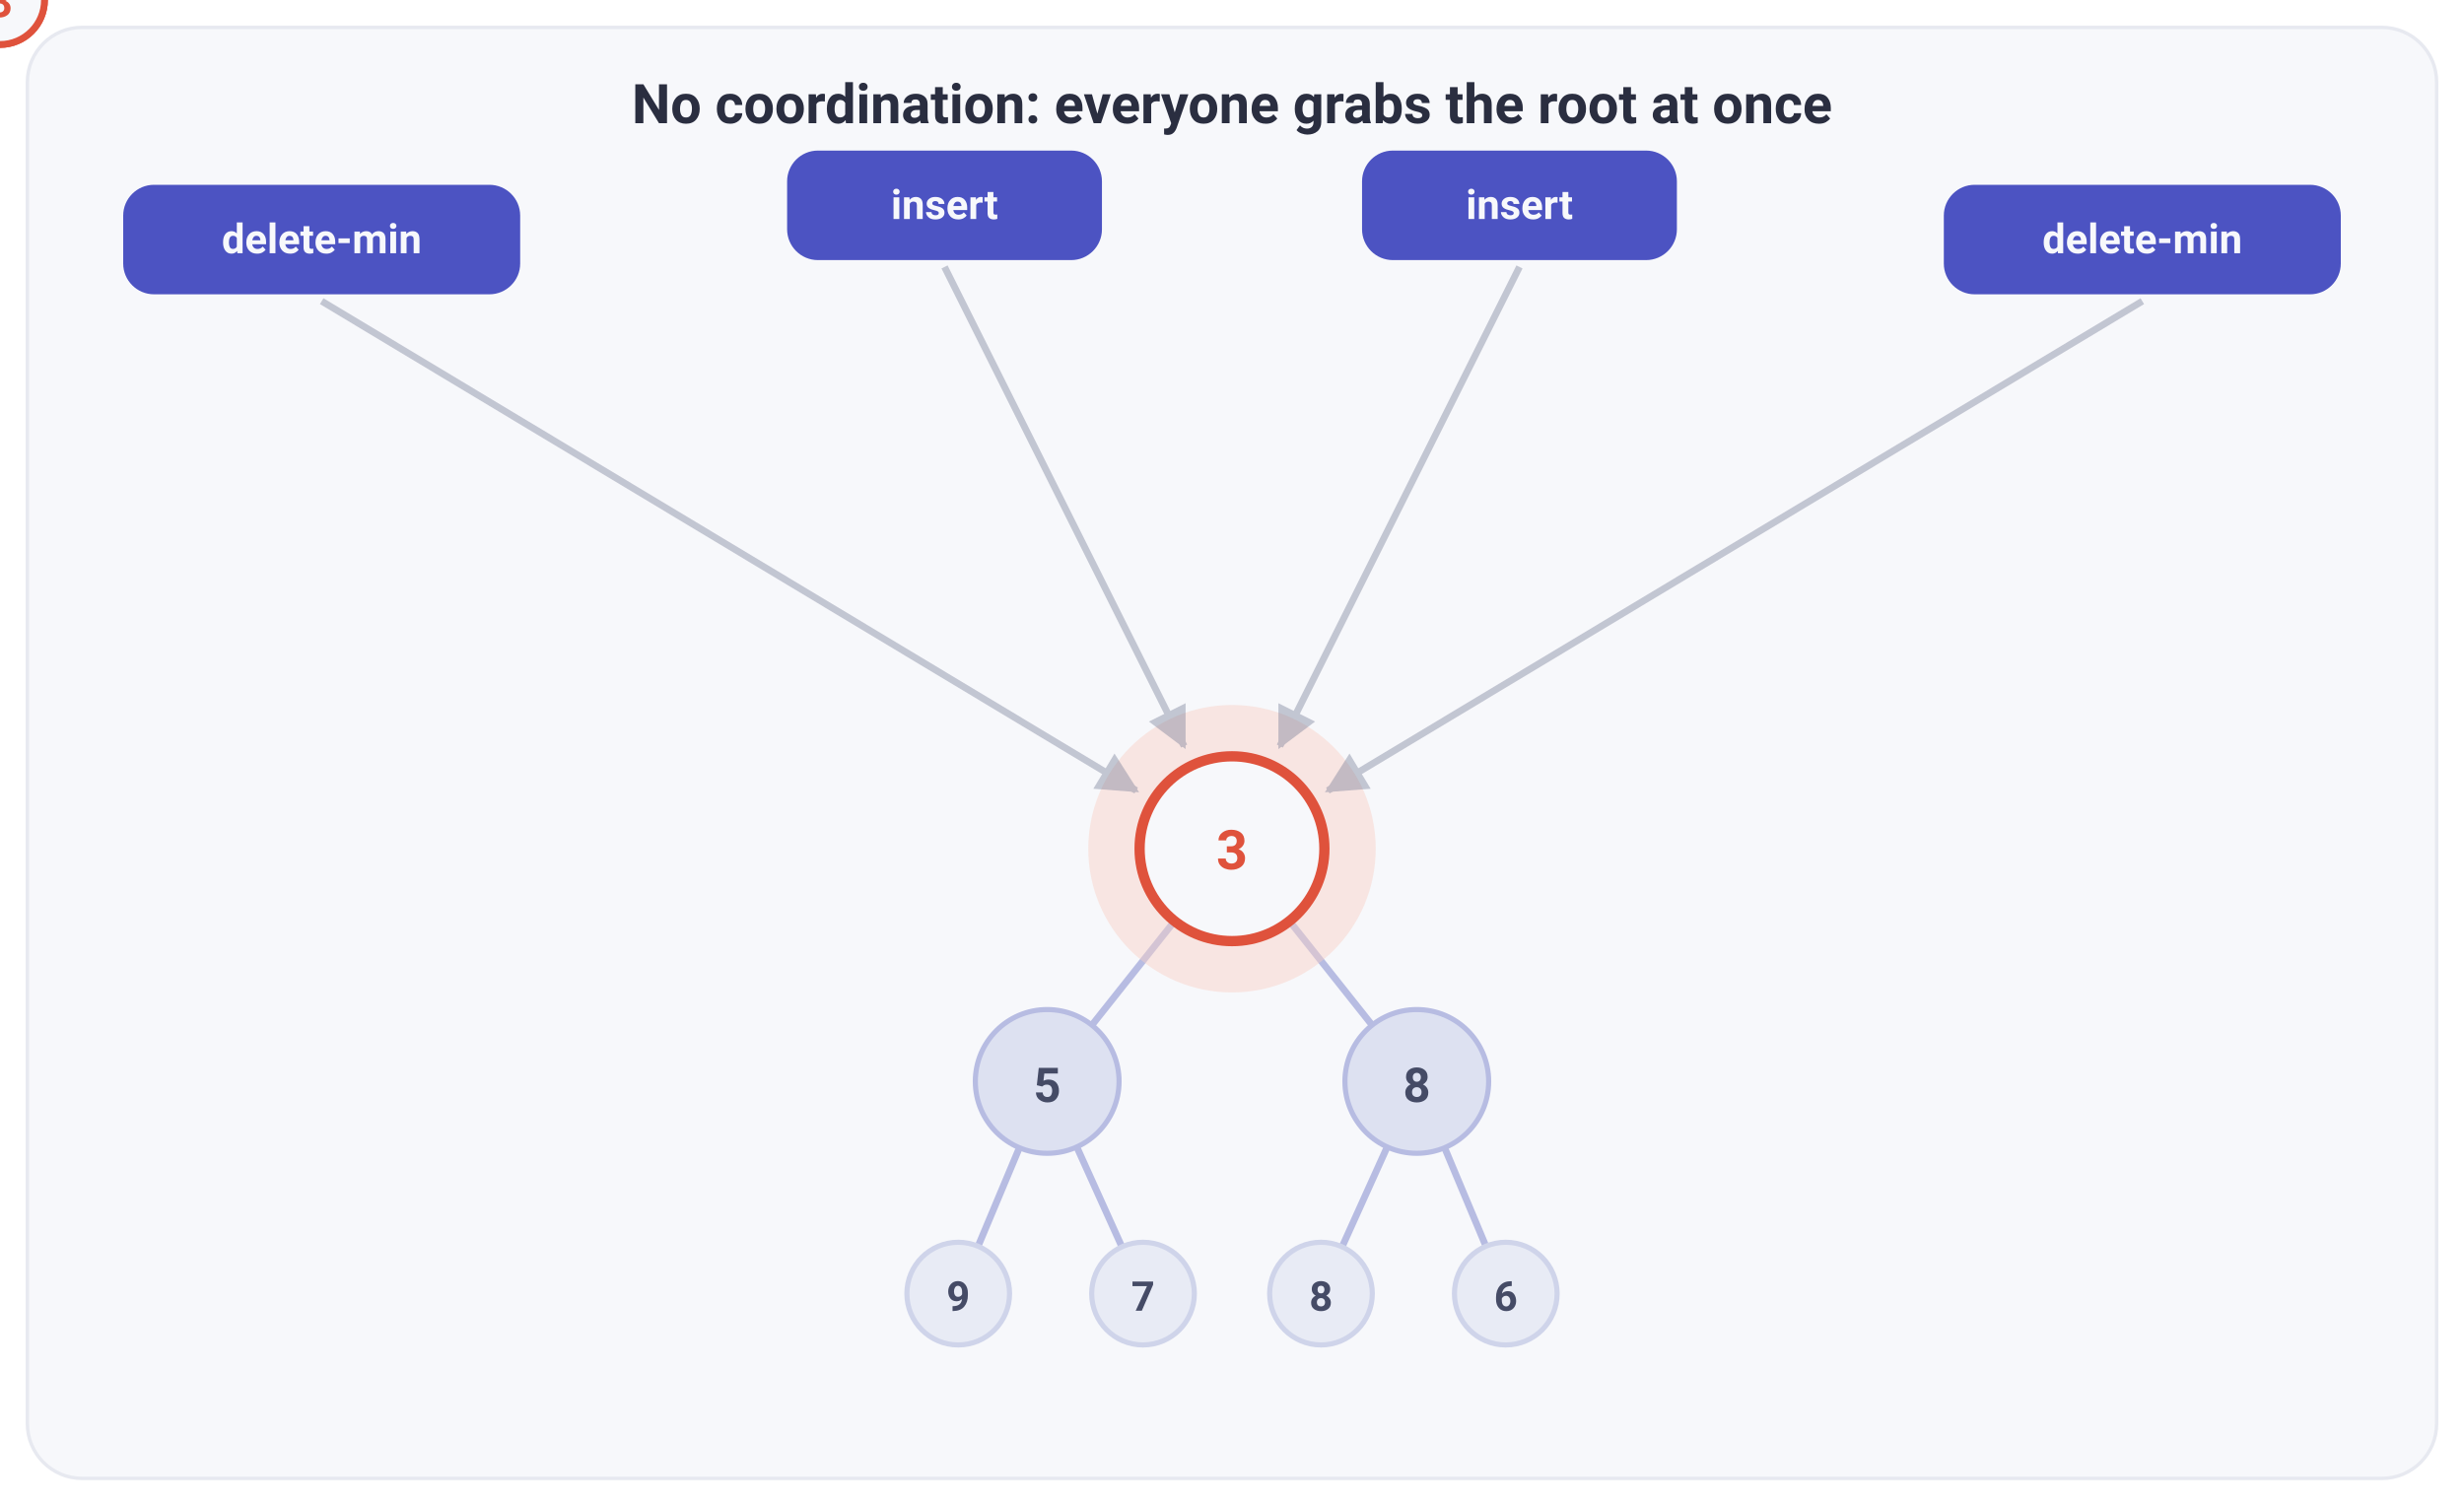
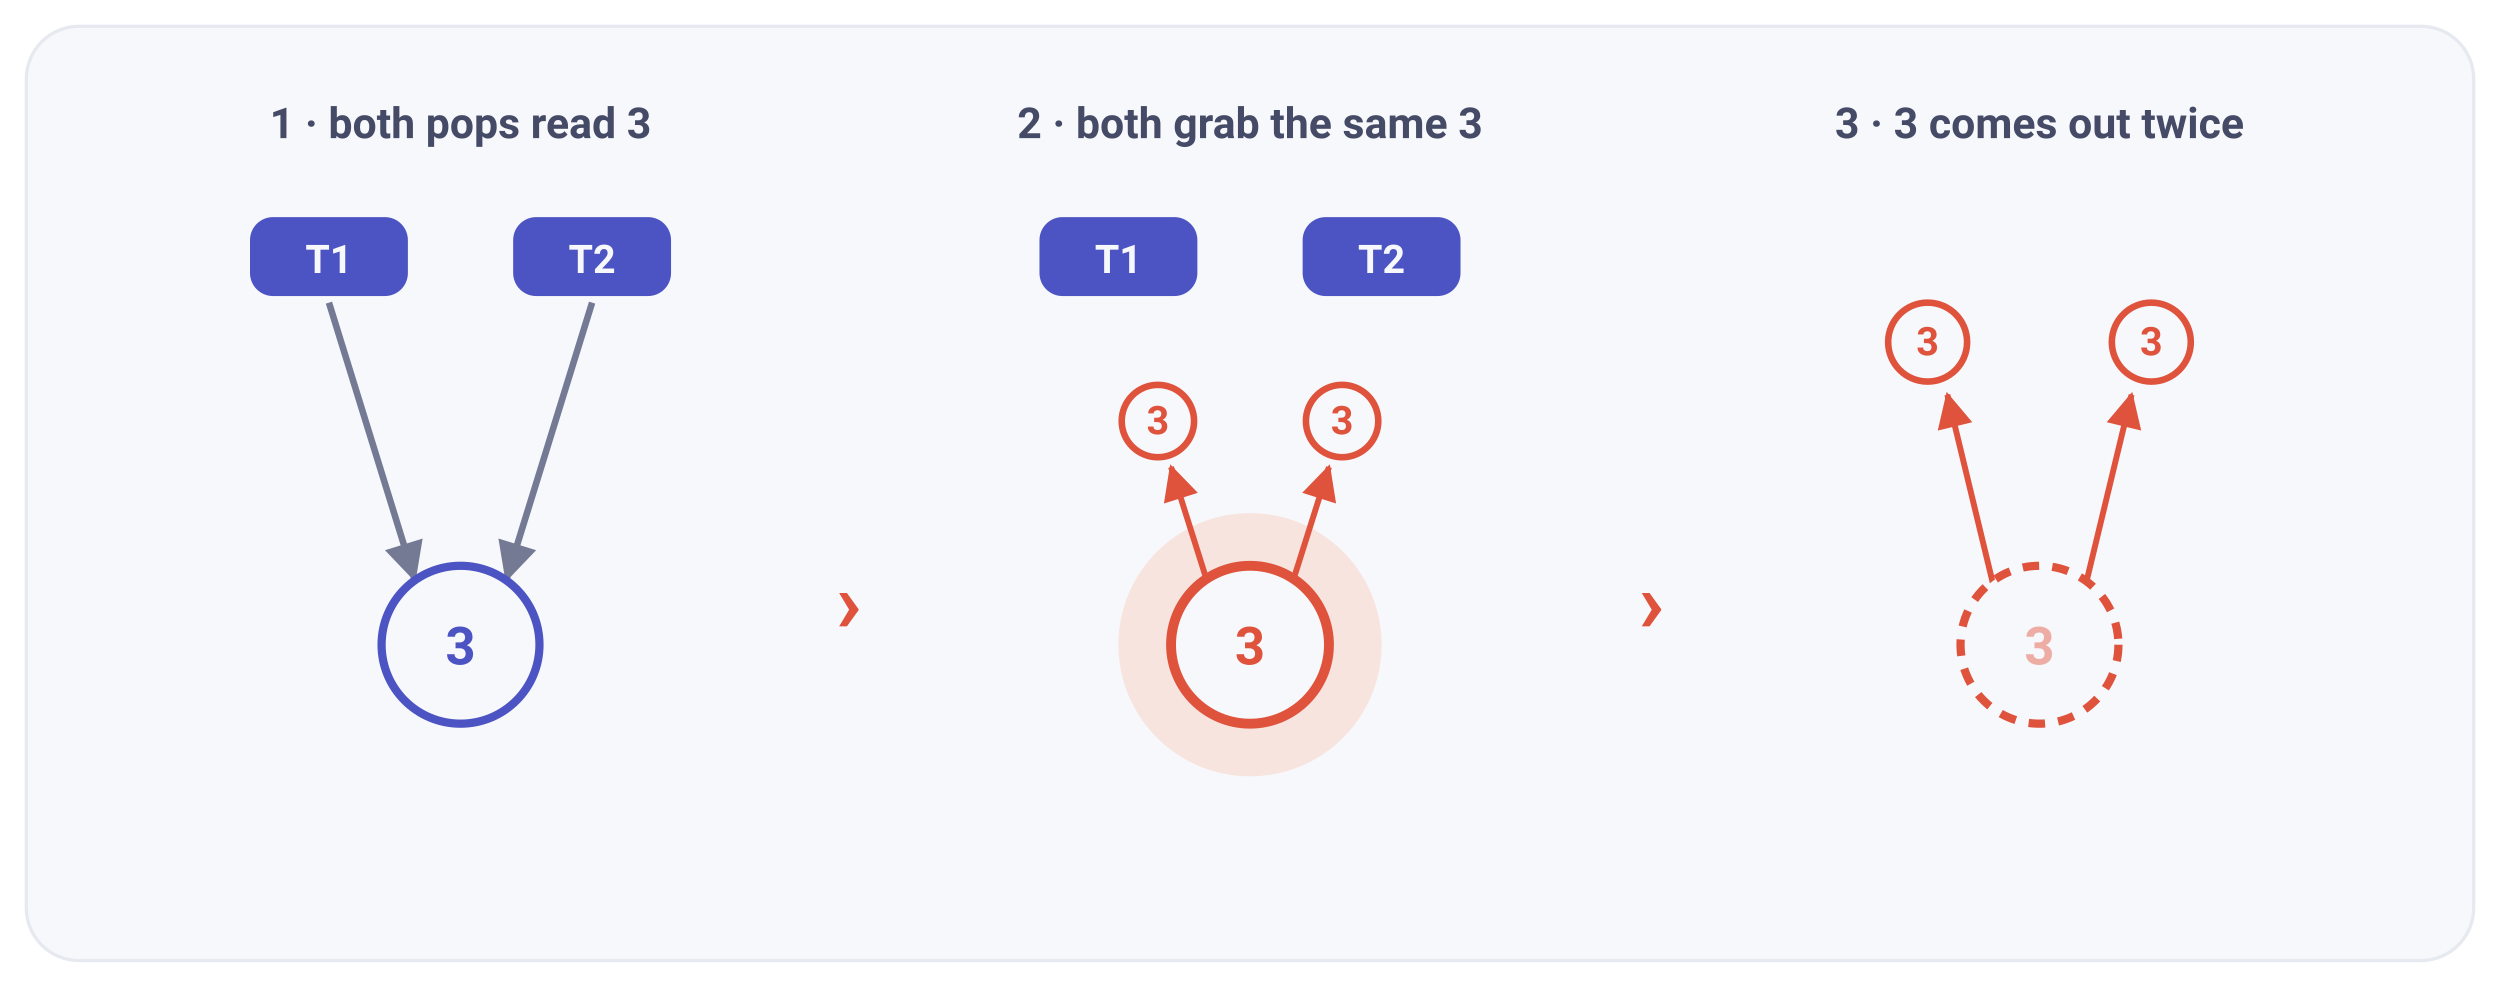
- <svg xmlns="http://www.w3.org/2000/svg" viewBox="0 0 720 440" font-family="-apple-system, BlinkMacSystemFont, 'Segoe UI', Roboto, Helvetica, Arial, sans-serif">
+ <svg xmlns="http://www.w3.org/2000/svg" viewBox="0 0 760 300" font-family="-apple-system, BlinkMacSystemFont, 'Segoe UI', Roboto, Helvetica, Arial, sans-serif">
  <style>
    .bg   { fill: oklch(0.985 0.005 255); }
    .ttl  { fill: oklch(0.30 0.03 265); }
-     .edge { stroke: oklch(0.82 0.025 266); }
+     .step { fill: oklch(0.44 0.03 265); }
+     .th   { fill: oklch(0.52 0.13 266); }
+     .ths  { stroke: oklch(0.52 0.13 266); }
+     .onc  { fill: oklch(0.98 0.005 255); }
    .muts { stroke: oklch(0.58 0.02 262); }
-     .leaf { fill: oklch(0.94 0.012 262); stroke: oklch(0.86 0.02 264); }
-     .child{ fill: oklch(0.90 0.014 264); stroke: oklch(0.82 0.025 266); }
-     .nlab { fill: oklch(0.42 0.03 265); }
-     .th   { fill: oklch(0.52 0.13 266); }
-     .tok  { fill: oklch(0.52 0.13 266); }
-     .onc  { fill: oklch(0.98 0.005 255); }
    .acc  { fill: oklch(0.62 0.19 27); }
    .accs { stroke: oklch(0.62 0.19 27); }
    .halo { fill: oklch(0.90 0.07 30); }
    .rootf{ fill: oklch(0.985 0.005 255); }
-     @media (prefers-reduced-motion: reduce) { .flow, .pulse { display: none; } }
+     .faint{ opacity: 0.35; }
  </style>
  <defs>
    <marker id="ah" markerWidth="9" markerHeight="9" refX="5.5" refY="3" orient="auto" markerUnits="strokeWidth">
      <path d="M0,0 L6,3 L0,6 Z" fill="#747a94" />
    </marker>
+     <marker id="ahr" markerWidth="9" markerHeight="9" refX="5.5" refY="3" orient="auto" markerUnits="strokeWidth">
+       <path d="M0,0 L6,3 L0,6 Z" fill="#df523c" />
+     </marker>
  </defs>
-   <rect class="bg" x="8" y="8" width="704" height="424" rx="16" fill="#f7f8fb" stroke="#e7e9f0" stroke-width="1" />
-   <text class="ttl" x="360" y="36" text-anchor="middle" font-size="16" font-weight="700" fill="#2a2e40">No coordination: everyone grabs the root at once</text>
-   <g class="edge" stroke="#b7bce2" stroke-width="2">
-     <line x1="360" y1="248" x2="306" y2="316" />
-     <line x1="360" y1="248" x2="414" y2="316" />
-     <line x1="306" y1="316" x2="280" y2="378" />
-     <line x1="306" y1="316" x2="334" y2="378" />
-     <line x1="414" y1="316" x2="386" y2="378" />
-     <line x1="414" y1="316" x2="440" y2="378" />
+   <rect class="bg" x="8" y="8" width="744" height="284" rx="16" fill="#f7f8fb" stroke="#e7e9f0" stroke-width="1" />
+   <text class="acc" x="258" y="192" text-anchor="middle" font-size="26" font-weight="700" fill="#df523c">›</text>
+   <text class="acc" x="502" y="192" text-anchor="middle" font-size="26" font-weight="700" fill="#df523c">›</text>
+   <text class="step" x="140" y="42" text-anchor="middle" font-size="13" font-weight="700" fill="#454b66">1 · both pops read 3</text>
+   <g text-anchor="middle" font-size="12" font-weight="700">
+     <rect class="th" x="76" y="66" width="48" height="24" rx="7" fill="#4c53c2" />
+     <text class="onc" x="100" y="83" fill="#f7f8fb">T1</text>
+     <rect class="th" x="156" y="66" width="48" height="24" rx="7" fill="#4c53c2" />
+     <text class="onc" x="180" y="83" fill="#f7f8fb">T2</text>
  </g>
-   <circle class="halo" cx="360" cy="248" r="42" fill="#f8cfc3" opacity="0.45" />
-   <g class="muts" stroke="#747a94" stroke-width="2" marker-end="url(#ah)" opacity="0.4">
-     <line x1="94" y1="88" x2="332" y2="231" />
-     <line x1="276" y1="78" x2="346" y2="218" />
-     <line x1="444" y1="78" x2="374" y2="218" />
-     <line x1="626" y1="88" x2="388" y2="231" />
+   <g class="muts" stroke="#747a94" stroke-width="2" marker-end="url(#ah)">
+     <line x1="100" y1="92" x2="126" y2="176" />
+     <line x1="180" y1="92" x2="154" y2="176" />
  </g>
-   <g class="flow">
-     <circle class="tok" r="6.5" fill="#4c53c2">
-       <animateMotion path="M94,88 L332,231" dur="3s" begin="0s" repeatCount="indefinite" keyPoints="0;1;1" keyTimes="0;0.5;1" calcMode="linear" />
-       <animate attributeName="opacity" values="0;1;1;0;0" keyTimes="0;0.1;0.47;0.53;1" dur="3s" begin="0s" repeatCount="indefinite" />
-     </circle>
-     <circle class="tok" r="6.5" fill="#4c53c2">
-       <animateMotion path="M276,78 L346,218" dur="3s" begin="0s" repeatCount="indefinite" keyPoints="0;1;1" keyTimes="0;0.5;1" calcMode="linear" />
-       <animate attributeName="opacity" values="0;1;1;0;0" keyTimes="0;0.1;0.47;0.53;1" dur="3s" begin="0s" repeatCount="indefinite" />
-     </circle>
-     <circle class="tok" r="6.5" fill="#4c53c2">
-       <animateMotion path="M444,78 L374,218" dur="3s" begin="0s" repeatCount="indefinite" keyPoints="0;1;1" keyTimes="0;0.5;1" calcMode="linear" />
-       <animate attributeName="opacity" values="0;1;1;0;0" keyTimes="0;0.1;0.47;0.53;1" dur="3s" begin="0s" repeatCount="indefinite" />
-     </circle>
-     <circle class="tok" r="6.5" fill="#4c53c2">
-       <animateMotion path="M626,88 L388,231" dur="3s" begin="0s" repeatCount="indefinite" keyPoints="0;1;1" keyTimes="0;0.5;1" calcMode="linear" />
-       <animate attributeName="opacity" values="0;1;1;0;0" keyTimes="0;0.1;0.47;0.53;1" dur="3s" begin="0s" repeatCount="indefinite" />
-     </circle>
+   <circle class="rootf ths" cx="140" cy="196" r="24" fill="#f7f8fb" stroke="#4c53c2" stroke-width="2.5" />
+   <text class="th" x="140" y="202" text-anchor="middle" font-size="16" font-weight="700" fill="#4c53c2">3</text>
+   <text class="step" x="380" y="42" text-anchor="middle" font-size="13" font-weight="700" fill="#454b66">2 · both grab the same 3</text>
+   <g text-anchor="middle" font-size="12" font-weight="700">
+     <rect class="th" x="316" y="66" width="48" height="24" rx="7" fill="#4c53c2" />
+     <text class="onc" x="340" y="83" fill="#f7f8fb">T1</text>
+     <rect class="th" x="396" y="66" width="48" height="24" rx="7" fill="#4c53c2" />
+     <text class="onc" x="420" y="83" fill="#f7f8fb">T2</text>
  </g>
-   <circle class="pulse accs" cx="360" cy="248" r="10" fill="none" stroke="#df523c" stroke-width="2.5" opacity="0">
-     <animate attributeName="r" values="10;10;48;48" keyTimes="0;0.5;0.66;1" dur="3s" begin="0s" repeatCount="indefinite" calcMode="spline" keySplines="0 0 1 1;0.16 1 0.3 1;0 0 1 1" />
-     <animate attributeName="opacity" values="0;0;0.65;0;0" keyTimes="0;0.5;0.56;0.74;1" dur="3s" begin="0s" repeatCount="indefinite" />
-   </circle>
-   <g class="flow">
-     <g>
-       <circle class="rootf accs" r="13" fill="#f7f8fb" stroke="#df523c" stroke-width="2" />
-       <text class="acc" y="5" text-anchor="middle" font-size="13" font-weight="700" fill="#df523c">3</text>
-       <animateMotion path="M360,248 L246,150" dur="3s" begin="0s" repeatCount="indefinite" keyPoints="0;0;1;1" keyTimes="0;0.52;0.8;1" calcMode="spline" keySplines="0 0 1 1;0.16 1 0.3 1;0 0 1 1" />
-       <animate attributeName="opacity" values="0;0;1;1;0;0" keyTimes="0;0.52;0.58;0.72;0.86;1" dur="3s" begin="0s" repeatCount="indefinite" />
-     </g>
-     <g>
-       <circle class="rootf accs" r="13" fill="#f7f8fb" stroke="#df523c" stroke-width="2" />
-       <text class="acc" y="5" text-anchor="middle" font-size="13" font-weight="700" fill="#df523c">3</text>
-       <animateMotion path="M360,248 L474,150" dur="3s" begin="0s" repeatCount="indefinite" keyPoints="0;0;1;1" keyTimes="0;0.52;0.8;1" calcMode="spline" keySplines="0 0 1 1;0.16 1 0.3 1;0 0 1 1" />
-       <animate attributeName="opacity" values="0;0;1;1;0;0" keyTimes="0;0.52;0.58;0.72;0.86;1" dur="3s" begin="0s" repeatCount="indefinite" />
-     </g>
+   <circle class="halo" cx="380" cy="196" r="40" fill="#f8cfc3" opacity="0.5" />
+   <g text-anchor="middle" font-size="12" font-weight="700">
+     <circle class="rootf accs" cx="352" cy="128" r="11" fill="#f7f8fb" stroke="#df523c" stroke-width="2" />
+     <text class="acc" x="352" y="132" fill="#df523c">3</text>
+     <circle class="rootf accs" cx="408" cy="128" r="11" fill="#f7f8fb" stroke="#df523c" stroke-width="2" />
+     <text class="acc" x="408" y="132" fill="#df523c">3</text>
  </g>
-   <circle class="pulse acc" cx="306" cy="316" r="21" fill="#df523c" opacity="0">
-     <animate attributeName="opacity" values="0;0;0.7;0;0" keyTimes="0;0.54;0.62;0.84;1" dur="3s" begin="0s" repeatCount="indefinite" />
-   </circle>
-   <g text-anchor="middle">
-     <circle class="leaf" cx="280" cy="378" r="15" fill="#e8ebf5" stroke="#cfd4ea" stroke-width="1.5" />
-     <text class="nlab" x="280" y="383" font-size="12" font-weight="600" fill="#454b66">9</text>
-     <circle class="leaf" cx="334" cy="378" r="15" fill="#e8ebf5" stroke="#cfd4ea" stroke-width="1.5" />
-     <text class="nlab" x="334" y="383" font-size="12" font-weight="600" fill="#454b66">7</text>
-     <circle class="leaf" cx="386" cy="378" r="15" fill="#e8ebf5" stroke="#cfd4ea" stroke-width="1.5" />
-     <text class="nlab" x="386" y="383" font-size="12" font-weight="600" fill="#454b66">8</text>
-     <circle class="leaf" cx="440" cy="378" r="15" fill="#e8ebf5" stroke="#cfd4ea" stroke-width="1.5" />
-     <text class="nlab" x="440" y="383" font-size="12" font-weight="600" fill="#454b66">6</text>
-     <circle class="child" cx="306" cy="316" r="21" fill="#dde1f1" stroke="#b7bce2" stroke-width="1.5" />
-     <text class="nlab" x="306" y="322" font-size="14" font-weight="700" fill="#454b66">5</text>
-     <circle class="child" cx="414" cy="316" r="21" fill="#dde1f1" stroke="#b7bce2" stroke-width="1.5" />
-     <text class="nlab" x="414" y="322" font-size="14" font-weight="700" fill="#454b66">8</text>
-     <circle class="rootf" cx="360" cy="248" r="27" fill="#f7f8fb" stroke="#df523c" stroke-width="3" />
-     <text class="acc" x="360" y="254" font-size="16" font-weight="700" fill="#df523c">3</text>
+   <g class="accs" stroke="#df523c" stroke-width="1.8" marker-end="url(#ahr)">
+     <line x1="368" y1="180" x2="356" y2="142" />
+     <line x1="392" y1="180" x2="404" y2="142" />
  </g>
-   <g text-anchor="middle" font-size="12" font-weight="700" fill="#f7f8fb">
-     <rect class="th" x="36" y="54" width="116" height="32" rx="9" fill="#4c53c2" />
-     <text class="onc" x="94" y="74">delete-min</text>
-     <rect class="th" x="230" y="44" width="92" height="32" rx="9" fill="#4c53c2" />
-     <text class="onc" x="276" y="64">insert</text>
-     <rect class="th" x="398" y="44" width="92" height="32" rx="9" fill="#4c53c2" />
-     <text class="onc" x="444" y="64">insert</text>
-     <rect class="th" x="568" y="54" width="116" height="32" rx="9" fill="#4c53c2" />
-     <text class="onc" x="626" y="74">delete-min</text>
+   <circle class="rootf accs" cx="380" cy="196" r="24" fill="#f7f8fb" stroke="#df523c" stroke-width="3" />
+   <text class="acc" x="380" y="202" text-anchor="middle" font-size="16" font-weight="700" fill="#df523c">3</text>
+   <text class="step" x="620" y="42" text-anchor="middle" font-size="13" font-weight="700" fill="#454b66">3 · 3 comes out twice</text>
+   <g text-anchor="middle" font-size="12" font-weight="700">
+     <circle class="rootf accs" cx="586" cy="104" r="12" fill="#f7f8fb" stroke="#df523c" stroke-width="2" />
+     <text class="acc" x="586" y="108" fill="#df523c">3</text>
+     <circle class="rootf accs" cx="654" cy="104" r="12" fill="#f7f8fb" stroke="#df523c" stroke-width="2" />
+     <text class="acc" x="654" y="108" fill="#df523c">3</text>
  </g>
+   <g class="accs" stroke="#df523c" stroke-width="1.8" marker-end="url(#ahr)">
+     <line x1="606" y1="178" x2="592" y2="120" />
+     <line x1="634" y1="178" x2="648" y2="120" />
+   </g>
+   <circle class="rootf accs" cx="620" cy="196" r="24" fill="#f7f8fb" stroke="#df523c" stroke-width="2.5" stroke-dasharray="5 4" />
+   <text class="acc" x="620" y="202" text-anchor="middle" font-size="16" font-weight="700" fill="#df523c" opacity="0.45">3</text>
</svg>
